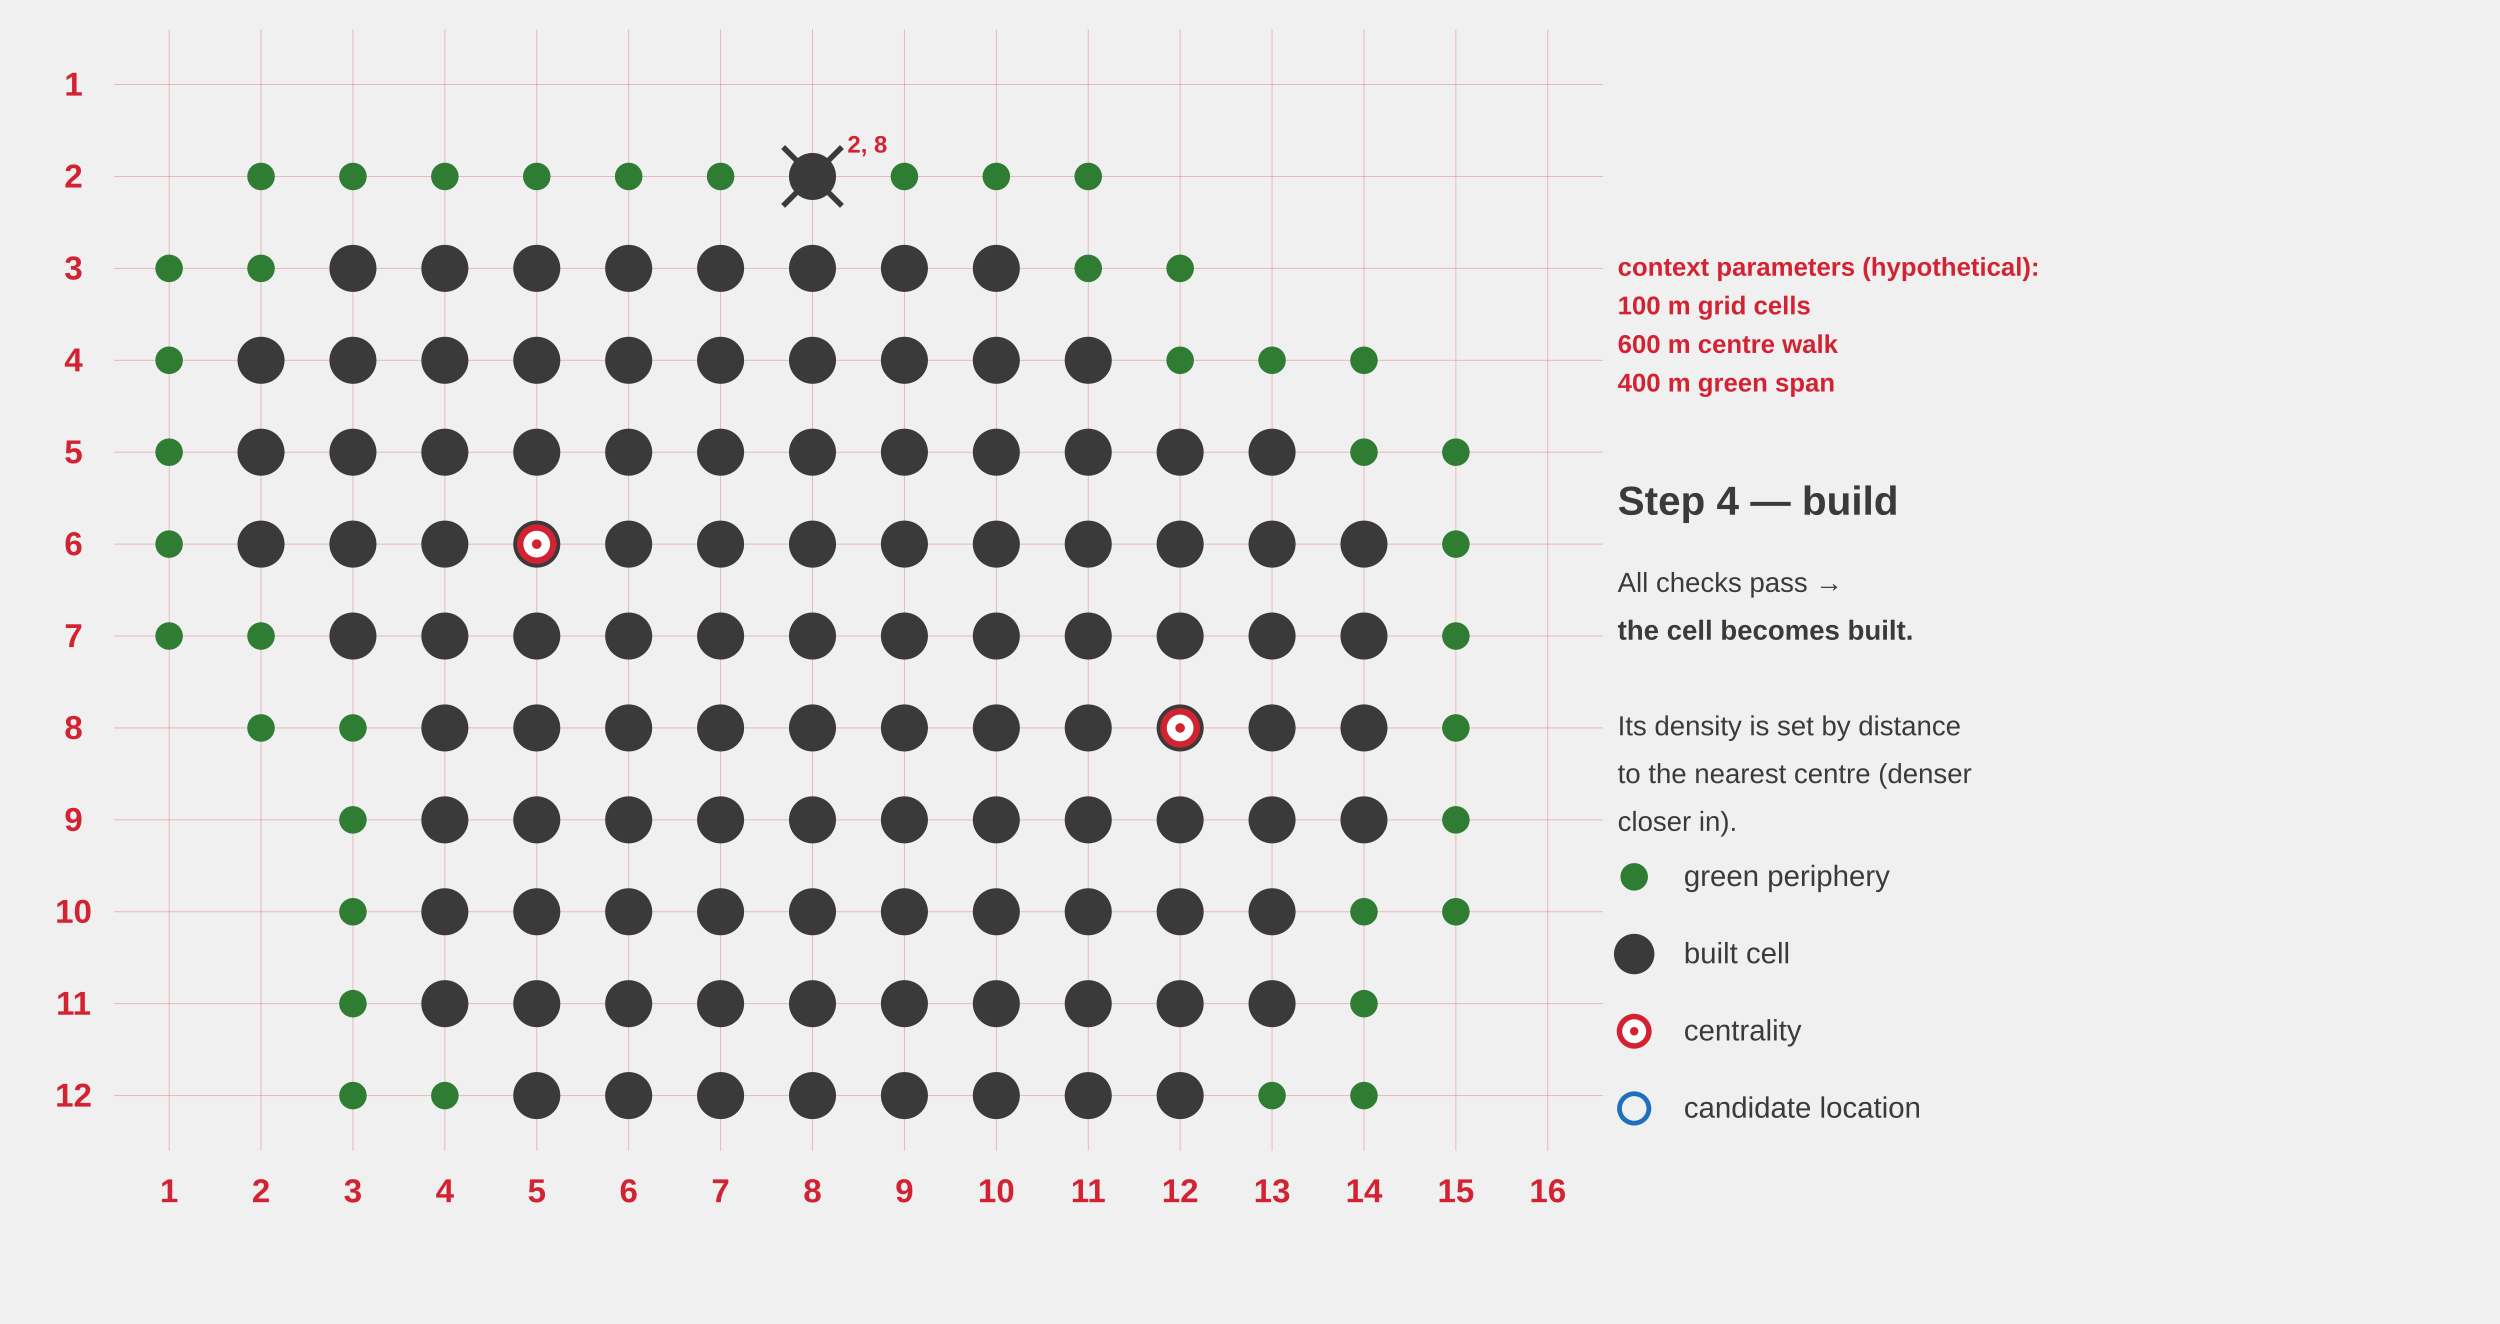
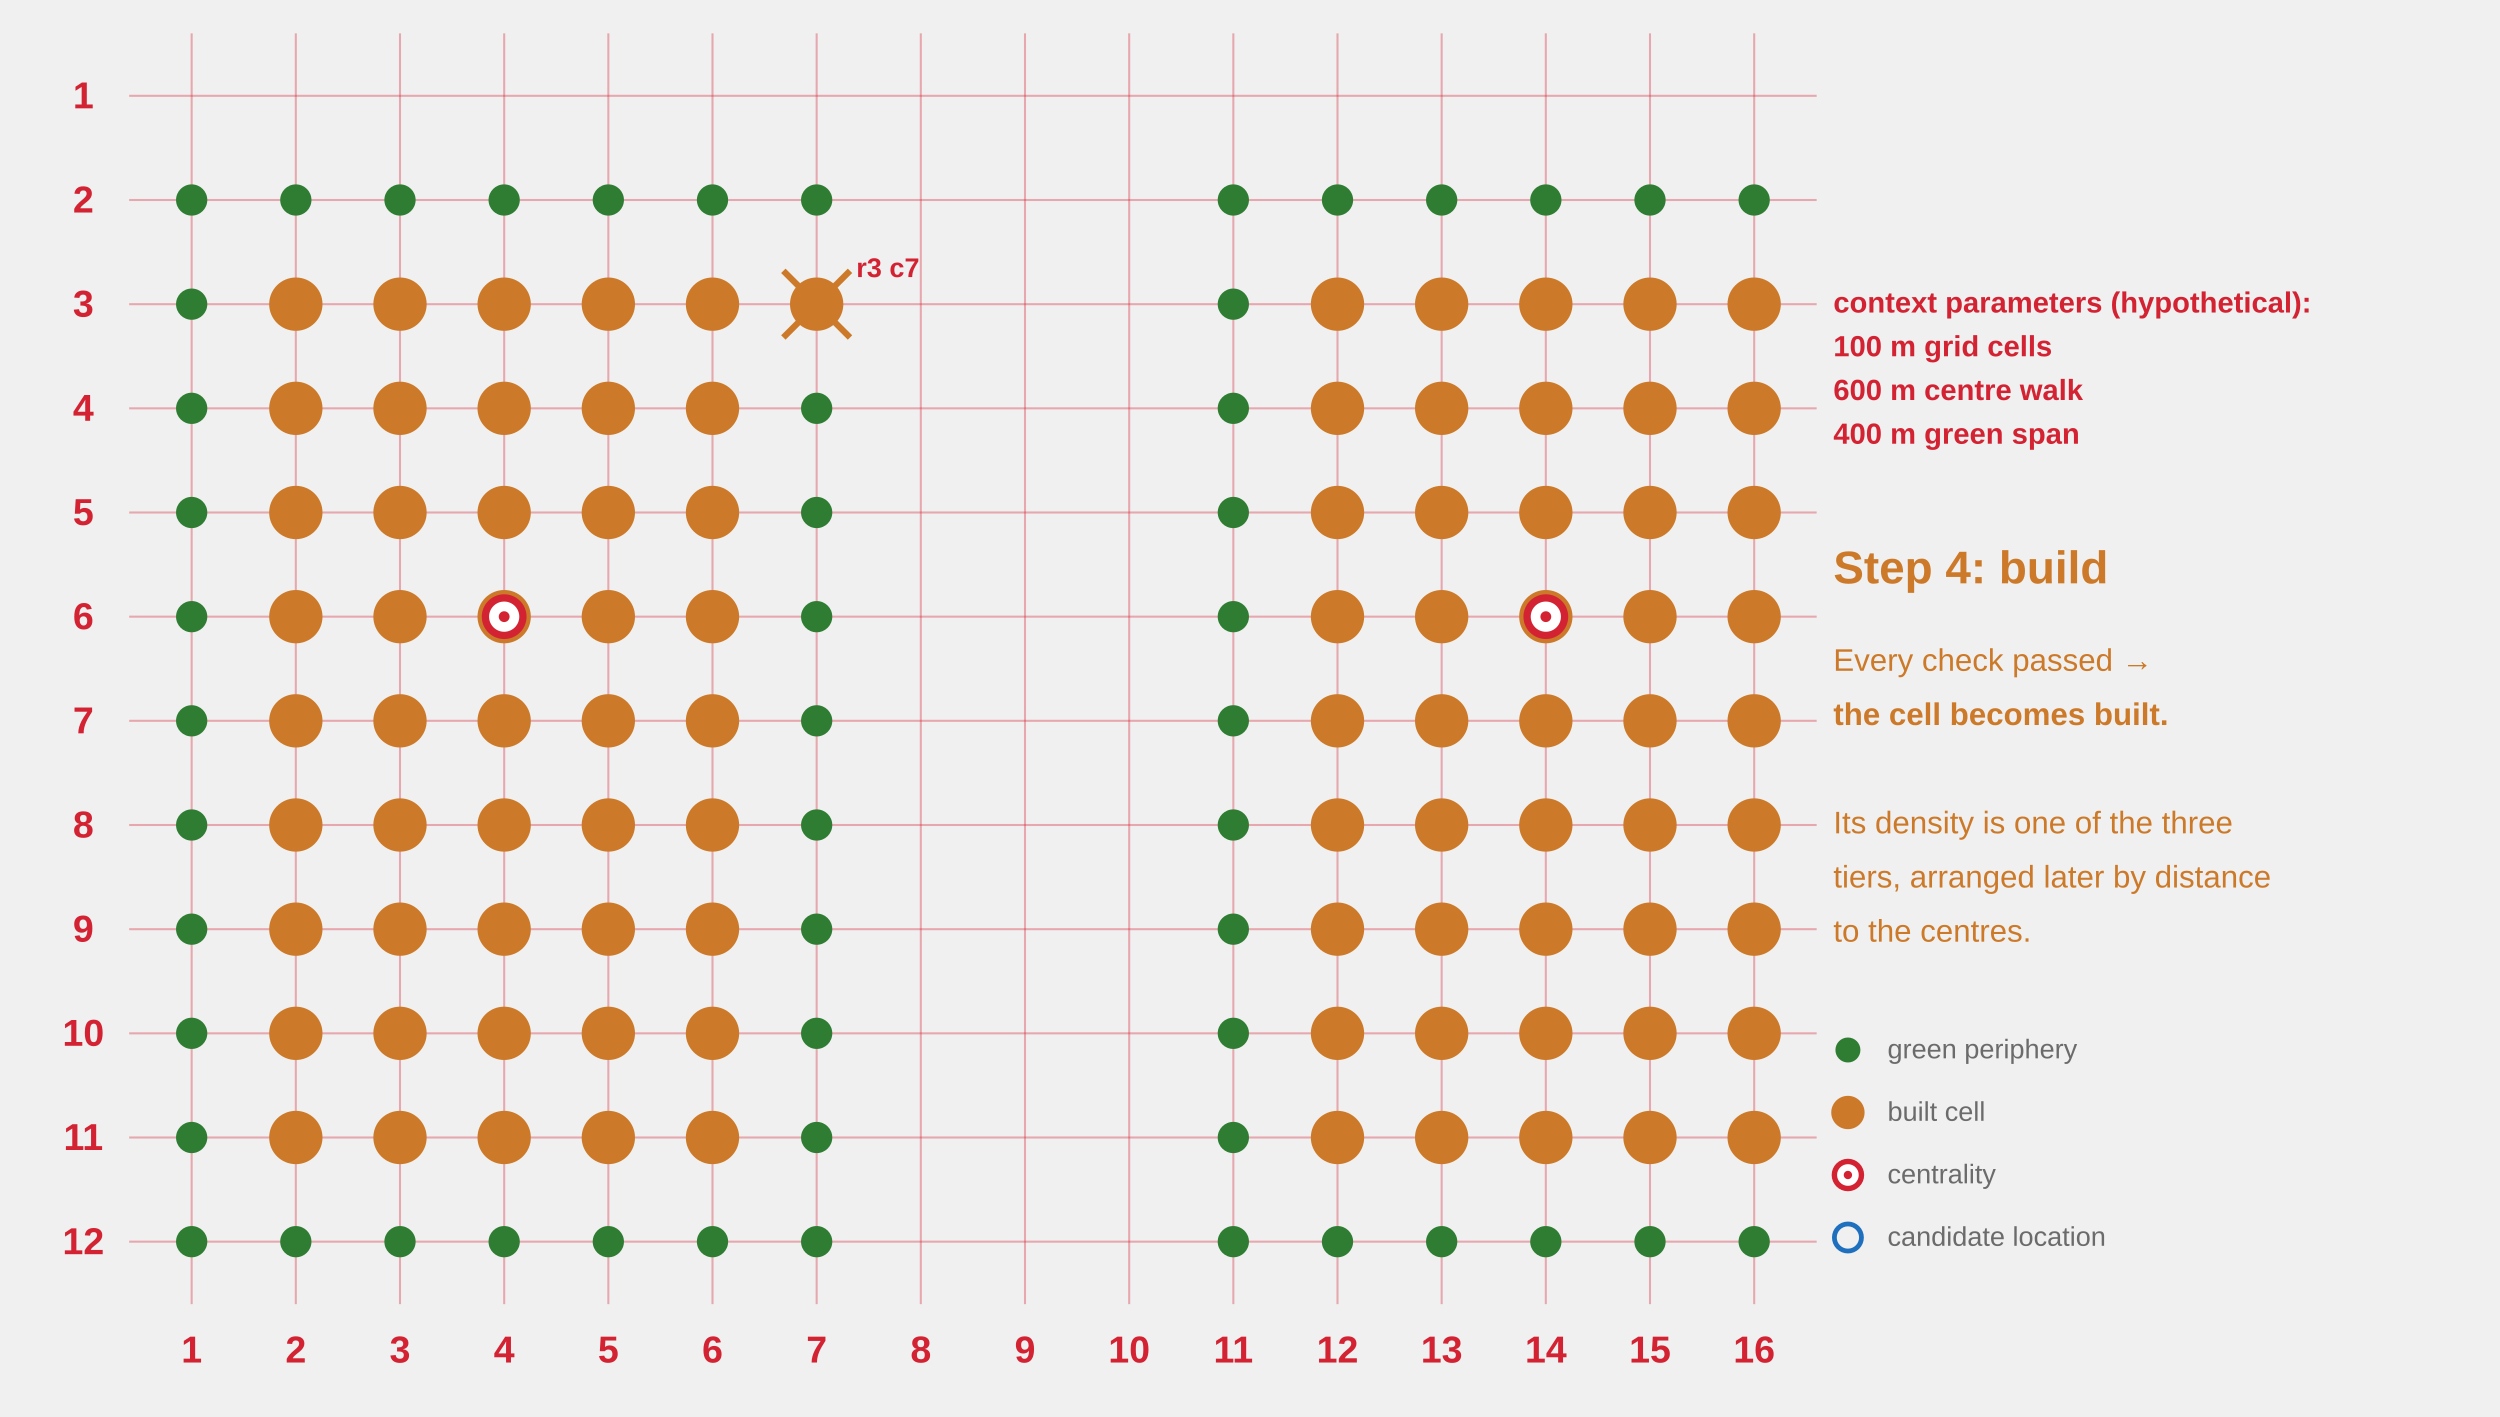
- <svg xmlns="http://www.w3.org/2000/svg" viewBox="0 0 1360 720" font-family="Arial, sans-serif">
-   <line x1="92.0" y1="16.0" x2="92.0" y2="626.0" stroke="#D32333" stroke-width="0.5" opacity="0.3" />
-   <line x1="142.0" y1="16.0" x2="142.0" y2="626.0" stroke="#D32333" stroke-width="0.5" opacity="0.3" />
-   <line x1="192.0" y1="16.0" x2="192.0" y2="626.0" stroke="#D32333" stroke-width="0.5" opacity="0.3" />
-   <line x1="242.0" y1="16.0" x2="242.0" y2="626.0" stroke="#D32333" stroke-width="0.5" opacity="0.3" />
-   <line x1="292.0" y1="16.0" x2="292.0" y2="626.0" stroke="#D32333" stroke-width="0.5" opacity="0.3" />
-   <line x1="342.0" y1="16.0" x2="342.0" y2="626.0" stroke="#D32333" stroke-width="0.5" opacity="0.3" />
-   <line x1="392.0" y1="16.0" x2="392.0" y2="626.0" stroke="#D32333" stroke-width="0.5" opacity="0.3" />
-   <line x1="442.0" y1="16.0" x2="442.0" y2="626.0" stroke="#D32333" stroke-width="0.5" opacity="0.3" />
-   <line x1="492.0" y1="16.0" x2="492.0" y2="626.0" stroke="#D32333" stroke-width="0.5" opacity="0.3" />
-   <line x1="542.0" y1="16.0" x2="542.0" y2="626.0" stroke="#D32333" stroke-width="0.5" opacity="0.3" />
-   <line x1="592.0" y1="16.0" x2="592.0" y2="626.0" stroke="#D32333" stroke-width="0.5" opacity="0.3" />
-   <line x1="642.0" y1="16.0" x2="642.0" y2="626.0" stroke="#D32333" stroke-width="0.5" opacity="0.3" />
-   <line x1="692.0" y1="16.0" x2="692.0" y2="626.0" stroke="#D32333" stroke-width="0.5" opacity="0.3" />
-   <line x1="742.0" y1="16.0" x2="742.0" y2="626.0" stroke="#D32333" stroke-width="0.5" opacity="0.3" />
-   <line x1="792.0" y1="16.0" x2="792.0" y2="626.0" stroke="#D32333" stroke-width="0.5" opacity="0.3" />
-   <line x1="842.0" y1="16.0" x2="842.0" y2="626.0" stroke="#D32333" stroke-width="0.5" opacity="0.3" />
-   <line x1="62.0" y1="46.0" x2="872.0" y2="46.0" stroke="#D32333" stroke-width="0.5" opacity="0.3" />
-   <line x1="62.0" y1="96.0" x2="872.0" y2="96.0" stroke="#D32333" stroke-width="0.5" opacity="0.3" />
-   <line x1="62.0" y1="146.0" x2="872.0" y2="146.0" stroke="#D32333" stroke-width="0.5" opacity="0.3" />
-   <line x1="62.0" y1="196.0" x2="872.0" y2="196.0" stroke="#D32333" stroke-width="0.5" opacity="0.3" />
-   <line x1="62.0" y1="246.0" x2="872.0" y2="246.0" stroke="#D32333" stroke-width="0.5" opacity="0.3" />
-   <line x1="62.0" y1="296.0" x2="872.0" y2="296.0" stroke="#D32333" stroke-width="0.5" opacity="0.3" />
-   <line x1="62.0" y1="346.0" x2="872.0" y2="346.0" stroke="#D32333" stroke-width="0.5" opacity="0.3" />
-   <line x1="62.0" y1="396.0" x2="872.0" y2="396.0" stroke="#D32333" stroke-width="0.5" opacity="0.3" />
-   <line x1="62.0" y1="446.0" x2="872.0" y2="446.0" stroke="#D32333" stroke-width="0.5" opacity="0.3" />
-   <line x1="62.0" y1="496.0" x2="872.0" y2="496.0" stroke="#D32333" stroke-width="0.5" opacity="0.3" />
-   <line x1="62.0" y1="546.0" x2="872.0" y2="546.0" stroke="#D32333" stroke-width="0.5" opacity="0.3" />
-   <line x1="62.0" y1="596.0" x2="872.0" y2="596.0" stroke="#D32333" stroke-width="0.5" opacity="0.3" />
+ <svg xmlns="http://www.w3.org/2000/svg" viewBox="0 0 1200 680" font-family="Arial, sans-serif">
+   <line x1="92.0" y1="16.0" x2="92.0" y2="626.0" stroke="#D32333" stroke-width="1" opacity="0.35" vector-effect="non-scaling-stroke" />
+   <line x1="142.0" y1="16.0" x2="142.0" y2="626.0" stroke="#D32333" stroke-width="1" opacity="0.35" vector-effect="non-scaling-stroke" />
+   <line x1="192.0" y1="16.0" x2="192.0" y2="626.0" stroke="#D32333" stroke-width="1" opacity="0.35" vector-effect="non-scaling-stroke" />
+   <line x1="242.0" y1="16.0" x2="242.0" y2="626.0" stroke="#D32333" stroke-width="1" opacity="0.35" vector-effect="non-scaling-stroke" />
+   <line x1="292.0" y1="16.0" x2="292.0" y2="626.0" stroke="#D32333" stroke-width="1" opacity="0.35" vector-effect="non-scaling-stroke" />
+   <line x1="342.0" y1="16.0" x2="342.0" y2="626.0" stroke="#D32333" stroke-width="1" opacity="0.35" vector-effect="non-scaling-stroke" />
+   <line x1="392.0" y1="16.0" x2="392.0" y2="626.0" stroke="#D32333" stroke-width="1" opacity="0.35" vector-effect="non-scaling-stroke" />
+   <line x1="442.0" y1="16.0" x2="442.0" y2="626.0" stroke="#D32333" stroke-width="1" opacity="0.35" vector-effect="non-scaling-stroke" />
+   <line x1="492.0" y1="16.0" x2="492.0" y2="626.0" stroke="#D32333" stroke-width="1" opacity="0.35" vector-effect="non-scaling-stroke" />
+   <line x1="542.0" y1="16.0" x2="542.0" y2="626.0" stroke="#D32333" stroke-width="1" opacity="0.35" vector-effect="non-scaling-stroke" />
+   <line x1="592.0" y1="16.0" x2="592.0" y2="626.0" stroke="#D32333" stroke-width="1" opacity="0.35" vector-effect="non-scaling-stroke" />
+   <line x1="642.0" y1="16.0" x2="642.0" y2="626.0" stroke="#D32333" stroke-width="1" opacity="0.35" vector-effect="non-scaling-stroke" />
+   <line x1="692.0" y1="16.0" x2="692.0" y2="626.0" stroke="#D32333" stroke-width="1" opacity="0.35" vector-effect="non-scaling-stroke" />
+   <line x1="742.0" y1="16.0" x2="742.0" y2="626.0" stroke="#D32333" stroke-width="1" opacity="0.35" vector-effect="non-scaling-stroke" />
+   <line x1="792.0" y1="16.0" x2="792.0" y2="626.0" stroke="#D32333" stroke-width="1" opacity="0.35" vector-effect="non-scaling-stroke" />
+   <line x1="842.0" y1="16.0" x2="842.0" y2="626.0" stroke="#D32333" stroke-width="1" opacity="0.35" vector-effect="non-scaling-stroke" />
+   <line x1="62.0" y1="46.0" x2="872.0" y2="46.0" stroke="#D32333" stroke-width="1" opacity="0.35" vector-effect="non-scaling-stroke" />
+   <line x1="62.0" y1="96.0" x2="872.0" y2="96.0" stroke="#D32333" stroke-width="1" opacity="0.35" vector-effect="non-scaling-stroke" />
+   <line x1="62.0" y1="146.0" x2="872.0" y2="146.0" stroke="#D32333" stroke-width="1" opacity="0.35" vector-effect="non-scaling-stroke" />
+   <line x1="62.0" y1="196.0" x2="872.0" y2="196.0" stroke="#D32333" stroke-width="1" opacity="0.35" vector-effect="non-scaling-stroke" />
+   <line x1="62.0" y1="246.0" x2="872.0" y2="246.0" stroke="#D32333" stroke-width="1" opacity="0.35" vector-effect="non-scaling-stroke" />
+   <line x1="62.0" y1="296.0" x2="872.0" y2="296.0" stroke="#D32333" stroke-width="1" opacity="0.35" vector-effect="non-scaling-stroke" />
+   <line x1="62.0" y1="346.0" x2="872.0" y2="346.0" stroke="#D32333" stroke-width="1" opacity="0.35" vector-effect="non-scaling-stroke" />
+   <line x1="62.0" y1="396.0" x2="872.0" y2="396.0" stroke="#D32333" stroke-width="1" opacity="0.35" vector-effect="non-scaling-stroke" />
+   <line x1="62.0" y1="446.0" x2="872.0" y2="446.0" stroke="#D32333" stroke-width="1" opacity="0.35" vector-effect="non-scaling-stroke" />
+   <line x1="62.0" y1="496.0" x2="872.0" y2="496.0" stroke="#D32333" stroke-width="1" opacity="0.35" vector-effect="non-scaling-stroke" />
+   <line x1="62.0" y1="546.0" x2="872.0" y2="546.0" stroke="#D32333" stroke-width="1" opacity="0.35" vector-effect="non-scaling-stroke" />
+   <line x1="62.0" y1="596.0" x2="872.0" y2="596.0" stroke="#D32333" stroke-width="1" opacity="0.35" vector-effect="non-scaling-stroke" />
  <text x="92.0" y="654.0" fill="#D32333" font-weight="800" font-size="18" text-anchor="middle">1</text>
  <text x="142.0" y="654.0" fill="#D32333" font-weight="800" font-size="18" text-anchor="middle">2</text>
  <text x="192.0" y="654.0" fill="#D32333" font-weight="800" font-size="18" text-anchor="middle">3</text>
  <text x="242.0" y="654.0" fill="#D32333" font-weight="800" font-size="18" text-anchor="middle">4</text>
  <text x="292.0" y="654.0" fill="#D32333" font-weight="800" font-size="18" text-anchor="middle">5</text>
  <text x="342.0" y="654.0" fill="#D32333" font-weight="800" font-size="18" text-anchor="middle">6</text>
  <text x="392.0" y="654.0" fill="#D32333" font-weight="800" font-size="18" text-anchor="middle">7</text>
  <text x="442.0" y="654.0" fill="#D32333" font-weight="800" font-size="18" text-anchor="middle">8</text>
  <text x="492.0" y="654.0" fill="#D32333" font-weight="800" font-size="18" text-anchor="middle">9</text>
  <text x="542.0" y="654.0" fill="#D32333" font-weight="800" font-size="18" text-anchor="middle">10</text>
  <text x="592.0" y="654.0" fill="#D32333" font-weight="800" font-size="18" text-anchor="middle">11</text>
  <text x="642.0" y="654.0" fill="#D32333" font-weight="800" font-size="18" text-anchor="middle">12</text>
  <text x="692.0" y="654.0" fill="#D32333" font-weight="800" font-size="18" text-anchor="middle">13</text>
  <text x="742.0" y="654.0" fill="#D32333" font-weight="800" font-size="18" text-anchor="middle">14</text>
  <text x="792.0" y="654.0" fill="#D32333" font-weight="800" font-size="18" text-anchor="middle">15</text>
  <text x="842.0" y="654.0" fill="#D32333" font-weight="800" font-size="18" text-anchor="middle">16</text>
  <text x="40.0" y="52.0" fill="#D32333" font-weight="800" font-size="18" text-anchor="middle">1</text>
  <text x="40.0" y="102.0" fill="#D32333" font-weight="800" font-size="18" text-anchor="middle">2</text>
  <text x="40.0" y="152.0" fill="#D32333" font-weight="800" font-size="18" text-anchor="middle">3</text>
  <text x="40.0" y="202.0" fill="#D32333" font-weight="800" font-size="18" text-anchor="middle">4</text>
  <text x="40.0" y="252.0" fill="#D32333" font-weight="800" font-size="18" text-anchor="middle">5</text>
  <text x="40.0" y="302.0" fill="#D32333" font-weight="800" font-size="18" text-anchor="middle">6</text>
  <text x="40.0" y="352.0" fill="#D32333" font-weight="800" font-size="18" text-anchor="middle">7</text>
  <text x="40.0" y="402.0" fill="#D32333" font-weight="800" font-size="18" text-anchor="middle">8</text>
  <text x="40.0" y="452.0" fill="#D32333" font-weight="800" font-size="18" text-anchor="middle">9</text>
  <text x="40.0" y="502.0" fill="#D32333" font-weight="800" font-size="18" text-anchor="middle">10</text>
  <text x="40.0" y="552.0" fill="#D32333" font-weight="800" font-size="18" text-anchor="middle">11</text>
  <text x="40.0" y="602.0" fill="#D32333" font-weight="800" font-size="18" text-anchor="middle">12</text>
+   <circle cx="92.0" cy="96.0" r="7.5" fill="#2f7d33" />
  <circle cx="142.0" cy="96.0" r="7.5" fill="#2f7d33" />
  <circle cx="192.0" cy="96.0" r="7.5" fill="#2f7d33" />
  <circle cx="242.0" cy="96.0" r="7.5" fill="#2f7d33" />
  <circle cx="292.0" cy="96.0" r="7.5" fill="#2f7d33" />
  <circle cx="342.0" cy="96.0" r="7.5" fill="#2f7d33" />
  <circle cx="392.0" cy="96.0" r="7.5" fill="#2f7d33" />
-   <circle cx="442.0" cy="96.0" r="12.8" fill="#3a3a3a" />
-   <circle cx="492.0" cy="96.0" r="7.5" fill="#2f7d33" />
-   <circle cx="542.0" cy="96.0" r="7.5" fill="#2f7d33" />
  <circle cx="592.0" cy="96.0" r="7.5" fill="#2f7d33" />
+   <circle cx="642.0" cy="96.0" r="7.5" fill="#2f7d33" />
+   <circle cx="692.0" cy="96.0" r="7.5" fill="#2f7d33" />
+   <circle cx="742.0" cy="96.0" r="7.5" fill="#2f7d33" />
+   <circle cx="792.0" cy="96.0" r="7.5" fill="#2f7d33" />
+   <circle cx="842.0" cy="96.0" r="7.5" fill="#2f7d33" />
  <circle cx="92.0" cy="146.0" r="7.5" fill="#2f7d33" />
-   <circle cx="142.0" cy="146.0" r="7.5" fill="#2f7d33" />
-   <circle cx="192.0" cy="146.0" r="12.8" fill="#3a3a3a" />
-   <circle cx="242.0" cy="146.0" r="12.8" fill="#3a3a3a" />
-   <circle cx="292.0" cy="146.0" r="12.8" fill="#3a3a3a" />
-   <circle cx="342.0" cy="146.0" r="12.8" fill="#3a3a3a" />
-   <circle cx="392.0" cy="146.0" r="12.8" fill="#3a3a3a" />
-   <circle cx="442.0" cy="146.0" r="12.8" fill="#3a3a3a" />
-   <circle cx="492.0" cy="146.0" r="12.8" fill="#3a3a3a" />
-   <circle cx="542.0" cy="146.0" r="12.8" fill="#3a3a3a" />
+   <circle cx="142.0" cy="146.0" r="12.8" fill="#cc7a29" />
+   <circle cx="192.0" cy="146.0" r="12.8" fill="#cc7a29" />
+   <circle cx="242.0" cy="146.0" r="12.8" fill="#cc7a29" />
+   <circle cx="292.0" cy="146.0" r="12.8" fill="#cc7a29" />
+   <circle cx="342.0" cy="146.0" r="12.8" fill="#cc7a29" />
+   <circle cx="392.0" cy="146.0" r="12.8" fill="#cc7a29" />
  <circle cx="592.0" cy="146.0" r="7.5" fill="#2f7d33" />
-   <circle cx="642.0" cy="146.0" r="7.5" fill="#2f7d33" />
+   <circle cx="642.0" cy="146.0" r="12.8" fill="#cc7a29" />
+   <circle cx="692.0" cy="146.0" r="12.8" fill="#cc7a29" />
+   <circle cx="742.0" cy="146.0" r="12.8" fill="#cc7a29" />
+   <circle cx="792.0" cy="146.0" r="12.8" fill="#cc7a29" />
+   <circle cx="842.0" cy="146.0" r="12.8" fill="#cc7a29" />
  <circle cx="92.0" cy="196.0" r="7.5" fill="#2f7d33" />
-   <circle cx="142.0" cy="196.0" r="12.8" fill="#3a3a3a" />
-   <circle cx="192.0" cy="196.0" r="12.8" fill="#3a3a3a" />
-   <circle cx="242.0" cy="196.0" r="12.8" fill="#3a3a3a" />
-   <circle cx="292.0" cy="196.0" r="12.8" fill="#3a3a3a" />
-   <circle cx="342.0" cy="196.0" r="12.8" fill="#3a3a3a" />
-   <circle cx="392.0" cy="196.0" r="12.8" fill="#3a3a3a" />
-   <circle cx="442.0" cy="196.0" r="12.8" fill="#3a3a3a" />
-   <circle cx="492.0" cy="196.0" r="12.8" fill="#3a3a3a" />
-   <circle cx="542.0" cy="196.0" r="12.8" fill="#3a3a3a" />
-   <circle cx="592.0" cy="196.0" r="12.8" fill="#3a3a3a" />
-   <circle cx="642.0" cy="196.0" r="7.5" fill="#2f7d33" />
-   <circle cx="692.0" cy="196.0" r="7.5" fill="#2f7d33" />
-   <circle cx="742.0" cy="196.0" r="7.5" fill="#2f7d33" />
+   <circle cx="142.0" cy="196.0" r="12.8" fill="#cc7a29" />
+   <circle cx="192.0" cy="196.0" r="12.8" fill="#cc7a29" />
+   <circle cx="242.0" cy="196.0" r="12.8" fill="#cc7a29" />
+   <circle cx="292.0" cy="196.0" r="12.8" fill="#cc7a29" />
+   <circle cx="342.0" cy="196.0" r="12.8" fill="#cc7a29" />
+   <circle cx="392.0" cy="196.0" r="7.5" fill="#2f7d33" />
+   <circle cx="592.0" cy="196.0" r="7.5" fill="#2f7d33" />
+   <circle cx="642.0" cy="196.0" r="12.8" fill="#cc7a29" />
+   <circle cx="692.0" cy="196.0" r="12.8" fill="#cc7a29" />
+   <circle cx="742.0" cy="196.0" r="12.8" fill="#cc7a29" />
+   <circle cx="792.0" cy="196.0" r="12.8" fill="#cc7a29" />
+   <circle cx="842.0" cy="196.0" r="12.8" fill="#cc7a29" />
  <circle cx="92.0" cy="246.0" r="7.5" fill="#2f7d33" />
-   <circle cx="142.0" cy="246.0" r="12.8" fill="#3a3a3a" />
-   <circle cx="192.0" cy="246.0" r="12.8" fill="#3a3a3a" />
-   <circle cx="242.0" cy="246.0" r="12.8" fill="#3a3a3a" />
-   <circle cx="292.0" cy="246.0" r="12.8" fill="#3a3a3a" />
-   <circle cx="342.0" cy="246.0" r="12.8" fill="#3a3a3a" />
-   <circle cx="392.0" cy="246.0" r="12.8" fill="#3a3a3a" />
-   <circle cx="442.0" cy="246.0" r="12.8" fill="#3a3a3a" />
-   <circle cx="492.0" cy="246.0" r="12.8" fill="#3a3a3a" />
-   <circle cx="542.0" cy="246.0" r="12.8" fill="#3a3a3a" />
-   <circle cx="592.0" cy="246.0" r="12.8" fill="#3a3a3a" />
-   <circle cx="642.0" cy="246.0" r="12.8" fill="#3a3a3a" />
-   <circle cx="692.0" cy="246.0" r="12.8" fill="#3a3a3a" />
-   <circle cx="742.0" cy="246.0" r="7.5" fill="#2f7d33" />
-   <circle cx="792.0" cy="246.0" r="7.5" fill="#2f7d33" />
+   <circle cx="142.0" cy="246.0" r="12.8" fill="#cc7a29" />
+   <circle cx="192.0" cy="246.0" r="12.8" fill="#cc7a29" />
+   <circle cx="242.0" cy="246.0" r="12.8" fill="#cc7a29" />
+   <circle cx="292.0" cy="246.0" r="12.8" fill="#cc7a29" />
+   <circle cx="342.0" cy="246.0" r="12.8" fill="#cc7a29" />
+   <circle cx="392.0" cy="246.0" r="7.5" fill="#2f7d33" />
+   <circle cx="592.0" cy="246.0" r="7.5" fill="#2f7d33" />
+   <circle cx="642.0" cy="246.0" r="12.8" fill="#cc7a29" />
+   <circle cx="692.0" cy="246.0" r="12.8" fill="#cc7a29" />
+   <circle cx="742.0" cy="246.0" r="12.8" fill="#cc7a29" />
+   <circle cx="792.0" cy="246.0" r="12.8" fill="#cc7a29" />
+   <circle cx="842.0" cy="246.0" r="12.8" fill="#cc7a29" />
  <circle cx="92.0" cy="296.0" r="7.5" fill="#2f7d33" />
-   <circle cx="142.0" cy="296.0" r="12.8" fill="#3a3a3a" />
-   <circle cx="192.0" cy="296.0" r="12.8" fill="#3a3a3a" />
-   <circle cx="242.0" cy="296.0" r="12.8" fill="#3a3a3a" />
-   <circle cx="292.0" cy="296.0" r="12.8" fill="#3a3a3a" />
-   <circle cx="342.0" cy="296.0" r="12.8" fill="#3a3a3a" />
-   <circle cx="392.0" cy="296.0" r="12.8" fill="#3a3a3a" />
-   <circle cx="442.0" cy="296.0" r="12.8" fill="#3a3a3a" />
-   <circle cx="492.0" cy="296.0" r="12.8" fill="#3a3a3a" />
-   <circle cx="542.0" cy="296.0" r="12.8" fill="#3a3a3a" />
-   <circle cx="592.0" cy="296.0" r="12.8" fill="#3a3a3a" />
-   <circle cx="642.0" cy="296.0" r="12.8" fill="#3a3a3a" />
-   <circle cx="692.0" cy="296.0" r="12.8" fill="#3a3a3a" />
-   <circle cx="742.0" cy="296.0" r="12.8" fill="#3a3a3a" />
-   <circle cx="792.0" cy="296.0" r="7.5" fill="#2f7d33" />
+   <circle cx="142.0" cy="296.0" r="12.8" fill="#cc7a29" />
+   <circle cx="192.0" cy="296.0" r="12.8" fill="#cc7a29" />
+   <circle cx="242.0" cy="296.0" r="12.8" fill="#cc7a29" />
+   <circle cx="292.0" cy="296.0" r="12.8" fill="#cc7a29" />
+   <circle cx="342.0" cy="296.0" r="12.8" fill="#cc7a29" />
+   <circle cx="392.0" cy="296.0" r="7.5" fill="#2f7d33" />
+   <circle cx="592.0" cy="296.0" r="7.5" fill="#2f7d33" />
+   <circle cx="642.0" cy="296.0" r="12.8" fill="#cc7a29" />
+   <circle cx="692.0" cy="296.0" r="12.8" fill="#cc7a29" />
+   <circle cx="742.0" cy="296.0" r="12.8" fill="#cc7a29" />
+   <circle cx="792.0" cy="296.0" r="12.8" fill="#cc7a29" />
+   <circle cx="842.0" cy="296.0" r="12.8" fill="#cc7a29" />
  <circle cx="92.0" cy="346.0" r="7.5" fill="#2f7d33" />
-   <circle cx="142.0" cy="346.0" r="7.5" fill="#2f7d33" />
-   <circle cx="192.0" cy="346.0" r="12.8" fill="#3a3a3a" />
-   <circle cx="242.0" cy="346.0" r="12.8" fill="#3a3a3a" />
-   <circle cx="292.0" cy="346.0" r="12.8" fill="#3a3a3a" />
-   <circle cx="342.0" cy="346.0" r="12.8" fill="#3a3a3a" />
-   <circle cx="392.0" cy="346.0" r="12.8" fill="#3a3a3a" />
-   <circle cx="442.0" cy="346.0" r="12.8" fill="#3a3a3a" />
-   <circle cx="492.0" cy="346.0" r="12.8" fill="#3a3a3a" />
-   <circle cx="542.0" cy="346.0" r="12.8" fill="#3a3a3a" />
-   <circle cx="592.0" cy="346.0" r="12.8" fill="#3a3a3a" />
-   <circle cx="642.0" cy="346.0" r="12.8" fill="#3a3a3a" />
-   <circle cx="692.0" cy="346.0" r="12.8" fill="#3a3a3a" />
-   <circle cx="742.0" cy="346.0" r="12.8" fill="#3a3a3a" />
-   <circle cx="792.0" cy="346.0" r="7.5" fill="#2f7d33" />
-   <circle cx="142.0" cy="396.0" r="7.5" fill="#2f7d33" />
-   <circle cx="192.0" cy="396.0" r="7.5" fill="#2f7d33" />
-   <circle cx="242.0" cy="396.0" r="12.8" fill="#3a3a3a" />
-   <circle cx="292.0" cy="396.0" r="12.8" fill="#3a3a3a" />
-   <circle cx="342.0" cy="396.0" r="12.8" fill="#3a3a3a" />
-   <circle cx="392.0" cy="396.0" r="12.8" fill="#3a3a3a" />
-   <circle cx="442.0" cy="396.0" r="12.8" fill="#3a3a3a" />
-   <circle cx="492.0" cy="396.0" r="12.8" fill="#3a3a3a" />
-   <circle cx="542.0" cy="396.0" r="12.8" fill="#3a3a3a" />
-   <circle cx="592.0" cy="396.0" r="12.8" fill="#3a3a3a" />
-   <circle cx="642.0" cy="396.0" r="12.8" fill="#3a3a3a" />
-   <circle cx="692.0" cy="396.0" r="12.8" fill="#3a3a3a" />
-   <circle cx="742.0" cy="396.0" r="12.8" fill="#3a3a3a" />
-   <circle cx="792.0" cy="396.0" r="7.5" fill="#2f7d33" />
-   <circle cx="192.0" cy="446.0" r="7.5" fill="#2f7d33" />
-   <circle cx="242.0" cy="446.0" r="12.8" fill="#3a3a3a" />
-   <circle cx="292.0" cy="446.0" r="12.8" fill="#3a3a3a" />
-   <circle cx="342.0" cy="446.0" r="12.8" fill="#3a3a3a" />
-   <circle cx="392.0" cy="446.0" r="12.8" fill="#3a3a3a" />
-   <circle cx="442.0" cy="446.0" r="12.8" fill="#3a3a3a" />
-   <circle cx="492.0" cy="446.0" r="12.8" fill="#3a3a3a" />
-   <circle cx="542.0" cy="446.0" r="12.8" fill="#3a3a3a" />
-   <circle cx="592.0" cy="446.0" r="12.8" fill="#3a3a3a" />
-   <circle cx="642.0" cy="446.0" r="12.8" fill="#3a3a3a" />
-   <circle cx="692.0" cy="446.0" r="12.8" fill="#3a3a3a" />
-   <circle cx="742.0" cy="446.0" r="12.8" fill="#3a3a3a" />
-   <circle cx="792.0" cy="446.0" r="7.5" fill="#2f7d33" />
-   <circle cx="192.0" cy="496.0" r="7.5" fill="#2f7d33" />
-   <circle cx="242.0" cy="496.0" r="12.8" fill="#3a3a3a" />
-   <circle cx="292.0" cy="496.0" r="12.8" fill="#3a3a3a" />
-   <circle cx="342.0" cy="496.0" r="12.8" fill="#3a3a3a" />
-   <circle cx="392.0" cy="496.0" r="12.8" fill="#3a3a3a" />
-   <circle cx="442.0" cy="496.0" r="12.8" fill="#3a3a3a" />
-   <circle cx="492.0" cy="496.0" r="12.8" fill="#3a3a3a" />
-   <circle cx="542.0" cy="496.0" r="12.8" fill="#3a3a3a" />
-   <circle cx="592.0" cy="496.0" r="12.8" fill="#3a3a3a" />
-   <circle cx="642.0" cy="496.0" r="12.8" fill="#3a3a3a" />
-   <circle cx="692.0" cy="496.0" r="12.8" fill="#3a3a3a" />
-   <circle cx="742.0" cy="496.0" r="7.5" fill="#2f7d33" />
-   <circle cx="792.0" cy="496.0" r="7.5" fill="#2f7d33" />
-   <circle cx="192.0" cy="546.0" r="7.5" fill="#2f7d33" />
-   <circle cx="242.0" cy="546.0" r="12.8" fill="#3a3a3a" />
-   <circle cx="292.0" cy="546.0" r="12.8" fill="#3a3a3a" />
-   <circle cx="342.0" cy="546.0" r="12.8" fill="#3a3a3a" />
-   <circle cx="392.0" cy="546.0" r="12.8" fill="#3a3a3a" />
-   <circle cx="442.0" cy="546.0" r="12.8" fill="#3a3a3a" />
-   <circle cx="492.0" cy="546.0" r="12.8" fill="#3a3a3a" />
-   <circle cx="542.0" cy="546.0" r="12.8" fill="#3a3a3a" />
-   <circle cx="592.0" cy="546.0" r="12.8" fill="#3a3a3a" />
-   <circle cx="642.0" cy="546.0" r="12.8" fill="#3a3a3a" />
-   <circle cx="692.0" cy="546.0" r="12.8" fill="#3a3a3a" />
-   <circle cx="742.0" cy="546.0" r="7.5" fill="#2f7d33" />
+   <circle cx="142.0" cy="346.0" r="12.8" fill="#cc7a29" />
+   <circle cx="192.0" cy="346.0" r="12.8" fill="#cc7a29" />
+   <circle cx="242.0" cy="346.0" r="12.8" fill="#cc7a29" />
+   <circle cx="292.0" cy="346.0" r="12.8" fill="#cc7a29" />
+   <circle cx="342.0" cy="346.0" r="12.8" fill="#cc7a29" />
+   <circle cx="392.0" cy="346.0" r="7.5" fill="#2f7d33" />
+   <circle cx="592.0" cy="346.0" r="7.5" fill="#2f7d33" />
+   <circle cx="642.0" cy="346.0" r="12.8" fill="#cc7a29" />
+   <circle cx="692.0" cy="346.0" r="12.8" fill="#cc7a29" />
+   <circle cx="742.0" cy="346.0" r="12.8" fill="#cc7a29" />
+   <circle cx="792.0" cy="346.0" r="12.8" fill="#cc7a29" />
+   <circle cx="842.0" cy="346.0" r="12.8" fill="#cc7a29" />
+   <circle cx="92.0" cy="396.0" r="7.5" fill="#2f7d33" />
+   <circle cx="142.0" cy="396.0" r="12.8" fill="#cc7a29" />
+   <circle cx="192.0" cy="396.0" r="12.8" fill="#cc7a29" />
+   <circle cx="242.0" cy="396.0" r="12.8" fill="#cc7a29" />
+   <circle cx="292.0" cy="396.0" r="12.8" fill="#cc7a29" />
+   <circle cx="342.0" cy="396.0" r="12.8" fill="#cc7a29" />
+   <circle cx="392.0" cy="396.0" r="7.5" fill="#2f7d33" />
+   <circle cx="592.0" cy="396.0" r="7.5" fill="#2f7d33" />
+   <circle cx="642.0" cy="396.0" r="12.8" fill="#cc7a29" />
+   <circle cx="692.0" cy="396.0" r="12.8" fill="#cc7a29" />
+   <circle cx="742.0" cy="396.0" r="12.8" fill="#cc7a29" />
+   <circle cx="792.0" cy="396.0" r="12.8" fill="#cc7a29" />
+   <circle cx="842.0" cy="396.0" r="12.8" fill="#cc7a29" />
+   <circle cx="92.0" cy="446.0" r="7.5" fill="#2f7d33" />
+   <circle cx="142.0" cy="446.0" r="12.8" fill="#cc7a29" />
+   <circle cx="192.0" cy="446.0" r="12.8" fill="#cc7a29" />
+   <circle cx="242.0" cy="446.0" r="12.8" fill="#cc7a29" />
+   <circle cx="292.0" cy="446.0" r="12.8" fill="#cc7a29" />
+   <circle cx="342.0" cy="446.0" r="12.8" fill="#cc7a29" />
+   <circle cx="392.0" cy="446.0" r="7.5" fill="#2f7d33" />
+   <circle cx="592.0" cy="446.0" r="7.5" fill="#2f7d33" />
+   <circle cx="642.0" cy="446.0" r="12.8" fill="#cc7a29" />
+   <circle cx="692.0" cy="446.0" r="12.8" fill="#cc7a29" />
+   <circle cx="742.0" cy="446.0" r="12.8" fill="#cc7a29" />
+   <circle cx="792.0" cy="446.0" r="12.8" fill="#cc7a29" />
+   <circle cx="842.0" cy="446.0" r="12.8" fill="#cc7a29" />
+   <circle cx="92.0" cy="496.0" r="7.5" fill="#2f7d33" />
+   <circle cx="142.0" cy="496.0" r="12.8" fill="#cc7a29" />
+   <circle cx="192.0" cy="496.0" r="12.8" fill="#cc7a29" />
+   <circle cx="242.0" cy="496.0" r="12.8" fill="#cc7a29" />
+   <circle cx="292.0" cy="496.0" r="12.8" fill="#cc7a29" />
+   <circle cx="342.0" cy="496.0" r="12.8" fill="#cc7a29" />
+   <circle cx="392.0" cy="496.0" r="7.5" fill="#2f7d33" />
+   <circle cx="592.0" cy="496.0" r="7.5" fill="#2f7d33" />
+   <circle cx="642.0" cy="496.0" r="12.8" fill="#cc7a29" />
+   <circle cx="692.0" cy="496.0" r="12.8" fill="#cc7a29" />
+   <circle cx="742.0" cy="496.0" r="12.8" fill="#cc7a29" />
+   <circle cx="792.0" cy="496.0" r="12.8" fill="#cc7a29" />
+   <circle cx="842.0" cy="496.0" r="12.8" fill="#cc7a29" />
+   <circle cx="92.0" cy="546.0" r="7.5" fill="#2f7d33" />
+   <circle cx="142.0" cy="546.0" r="12.8" fill="#cc7a29" />
+   <circle cx="192.0" cy="546.0" r="12.8" fill="#cc7a29" />
+   <circle cx="242.0" cy="546.0" r="12.8" fill="#cc7a29" />
+   <circle cx="292.0" cy="546.0" r="12.8" fill="#cc7a29" />
+   <circle cx="342.0" cy="546.0" r="12.8" fill="#cc7a29" />
+   <circle cx="392.0" cy="546.0" r="7.5" fill="#2f7d33" />
+   <circle cx="592.0" cy="546.0" r="7.5" fill="#2f7d33" />
+   <circle cx="642.0" cy="546.0" r="12.8" fill="#cc7a29" />
+   <circle cx="692.0" cy="546.0" r="12.8" fill="#cc7a29" />
+   <circle cx="742.0" cy="546.0" r="12.8" fill="#cc7a29" />
+   <circle cx="792.0" cy="546.0" r="12.8" fill="#cc7a29" />
+   <circle cx="842.0" cy="546.0" r="12.8" fill="#cc7a29" />
+   <circle cx="92.0" cy="596.0" r="7.5" fill="#2f7d33" />
+   <circle cx="142.0" cy="596.0" r="7.5" fill="#2f7d33" />
  <circle cx="192.0" cy="596.0" r="7.5" fill="#2f7d33" />
  <circle cx="242.0" cy="596.0" r="7.5" fill="#2f7d33" />
-   <circle cx="292.0" cy="596.0" r="12.8" fill="#3a3a3a" />
-   <circle cx="342.0" cy="596.0" r="12.8" fill="#3a3a3a" />
-   <circle cx="392.0" cy="596.0" r="12.8" fill="#3a3a3a" />
-   <circle cx="442.0" cy="596.0" r="12.8" fill="#3a3a3a" />
-   <circle cx="492.0" cy="596.0" r="12.8" fill="#3a3a3a" />
-   <circle cx="542.0" cy="596.0" r="12.8" fill="#3a3a3a" />
-   <circle cx="592.0" cy="596.0" r="12.8" fill="#3a3a3a" />
-   <circle cx="642.0" cy="596.0" r="12.8" fill="#3a3a3a" />
+   <circle cx="292.0" cy="596.0" r="7.5" fill="#2f7d33" />
+   <circle cx="342.0" cy="596.0" r="7.5" fill="#2f7d33" />
+   <circle cx="392.0" cy="596.0" r="7.5" fill="#2f7d33" />
+   <circle cx="592.0" cy="596.0" r="7.5" fill="#2f7d33" />
+   <circle cx="642.0" cy="596.0" r="7.5" fill="#2f7d33" />
  <circle cx="692.0" cy="596.0" r="7.5" fill="#2f7d33" />
  <circle cx="742.0" cy="596.0" r="7.5" fill="#2f7d33" />
-   <circle cx="292.0" cy="296.0" r="9" fill="white" stroke="#D32333" stroke-width="3.5" />
-   <circle cx="292.0" cy="296.0" r="2.6" fill="#D32333" />
-   <circle cx="642.0" cy="396.0" r="9" fill="white" stroke="#D32333" stroke-width="3.5" />
-   <circle cx="642.0" cy="396.0" r="2.6" fill="#D32333" />
-   <circle cx="442.0" cy="96.0" r="9.5" fill="none" stroke="#3a3a3a" stroke-width="3" />
-   <line x1="435.0" y1="89.0" x2="426.0" y2="80.0" stroke="#3a3a3a" stroke-width="3" />
-   <line x1="449.0" y1="89.0" x2="458.0" y2="80.0" stroke="#3a3a3a" stroke-width="3" />
-   <line x1="449.0" y1="103.0" x2="458.0" y2="112.0" stroke="#3a3a3a" stroke-width="3" />
-   <line x1="435.0" y1="103.0" x2="426.0" y2="112.0" stroke="#3a3a3a" stroke-width="3" />
-   <text x="461.0" y="83.0" fill="#D32333" font-weight="700" font-size="13">2, 8</text>
+   <circle cx="792.0" cy="596.0" r="7.5" fill="#2f7d33" />
+   <circle cx="842.0" cy="596.0" r="7.5" fill="#2f7d33" />
+   <circle cx="242.0" cy="296.0" r="9" fill="white" stroke="#D32333" stroke-width="3.5" />
+   <circle cx="242.0" cy="296.0" r="2.6" fill="#D32333" />
+   <circle cx="742.0" cy="296.0" r="9" fill="white" stroke="#D32333" stroke-width="3.5" />
+   <circle cx="742.0" cy="296.0" r="2.6" fill="#D32333" />
+   <circle cx="392.0" cy="146.0" r="9.5" fill="none" stroke="#cc7a29" stroke-width="3" />
+   <line x1="385.0" y1="139.0" x2="376.0" y2="130.0" stroke="#cc7a29" stroke-width="3" />
+   <line x1="399.0" y1="139.0" x2="408.0" y2="130.0" stroke="#cc7a29" stroke-width="3" />
+   <line x1="399.0" y1="153.0" x2="408.0" y2="162.0" stroke="#cc7a29" stroke-width="3" />
+   <line x1="385.0" y1="153.0" x2="376.0" y2="162.0" stroke="#cc7a29" stroke-width="3" />
+   <text x="411.0" y="133.0" fill="#D32333" font-weight="700" font-size="13">r3 c7</text>
  <text x="880" y="150" fill="#D32333" font-weight="700" font-size="14">context parameters (hypothetical):</text>
  <text x="880" y="171" fill="#D32333" font-weight="700" font-size="14">100 m grid cells</text>
  <text x="880" y="192" fill="#D32333" font-weight="700" font-size="14">600 m centre walk</text>
  <text x="880" y="213" fill="#D32333" font-weight="700" font-size="14">400 m green span</text>
-   <text x="880" y="280" fill="#3a3a3a" font-weight="700" font-size="22">Step 4 — build</text>
-   <text x="880" y="322" fill="#3a3a3a" font-weight="400" font-size="15">All checks pass →</text>
-   <text x="880" y="348" fill="#3a3a3a" font-weight="700" font-size="15">the cell becomes built.</text>
-   <text x="880" y="400" fill="#3a3a3a" font-weight="400" font-size="15">Its density is set by distance</text>
-   <text x="880" y="426" fill="#3a3a3a" font-weight="400" font-size="15">to the nearest centre (denser</text>
-   <text x="880" y="452" fill="#3a3a3a" font-weight="400" font-size="15">closer in).</text>
-   <circle cx="889" cy="477" r="7.5" fill="#2f7d33" />
-   <text x="916" y="482" fill="#3a3a3a" font-size="16">green periphery</text>
-   <circle cx="889" cy="519" r="11" fill="#3a3a3a" />
-   <text x="916" y="524" fill="#3a3a3a" font-size="16">built cell</text>
-   <circle cx="889" cy="561" r="8" fill="white" stroke="#D32333" stroke-width="3" />
-   <circle cx="889" cy="561" r="2.3" fill="#D32333" />
-   <text x="916" y="566" fill="#3a3a3a" font-size="16">centrality</text>
-   <circle cx="889" cy="603" r="8" fill="none" stroke="#1f6fbf" stroke-width="2.6" />
-   <text x="916" y="608" fill="#3a3a3a" font-size="16">candidate location</text>
+   <text x="880" y="280" fill="#cc7a29" font-weight="700" font-size="22">Step 4: build</text>
+   <text x="880" y="322" fill="#cc7a29" font-weight="400" font-size="15">Every check passed →</text>
+   <text x="880" y="348" fill="#cc7a29" font-weight="700" font-size="15">the cell becomes built.</text>
+   <text x="880" y="400" fill="#cc7a29" font-weight="400" font-size="15">Its density is one of the three</text>
+   <text x="880" y="426" fill="#cc7a29" font-weight="400" font-size="15">tiers, arranged later by distance</text>
+   <text x="880" y="452" fill="#cc7a29" font-weight="400" font-size="15">to the centres.</text>
+   <circle cx="887" cy="504" r="6" fill="#2f7d33" />
+   <text x="906" y="508" fill="#6b6b6b" font-size="13">green periphery</text>
+   <circle cx="887" cy="534" r="8" fill="#cc7a29" />
+   <text x="906" y="538" fill="#6b6b6b" font-size="13">built cell</text>
+   <circle cx="887" cy="564" r="6.5" fill="white" stroke="#D32333" stroke-width="2.6" />
+   <circle cx="887" cy="564" r="2" fill="#D32333" />
+   <text x="906" y="568" fill="#6b6b6b" font-size="13">centrality</text>
+   <circle cx="887" cy="594" r="6.5" fill="none" stroke="#1f6fbf" stroke-width="2.3" />
+   <text x="906" y="598" fill="#6b6b6b" font-size="13">candidate location</text>
</svg>
